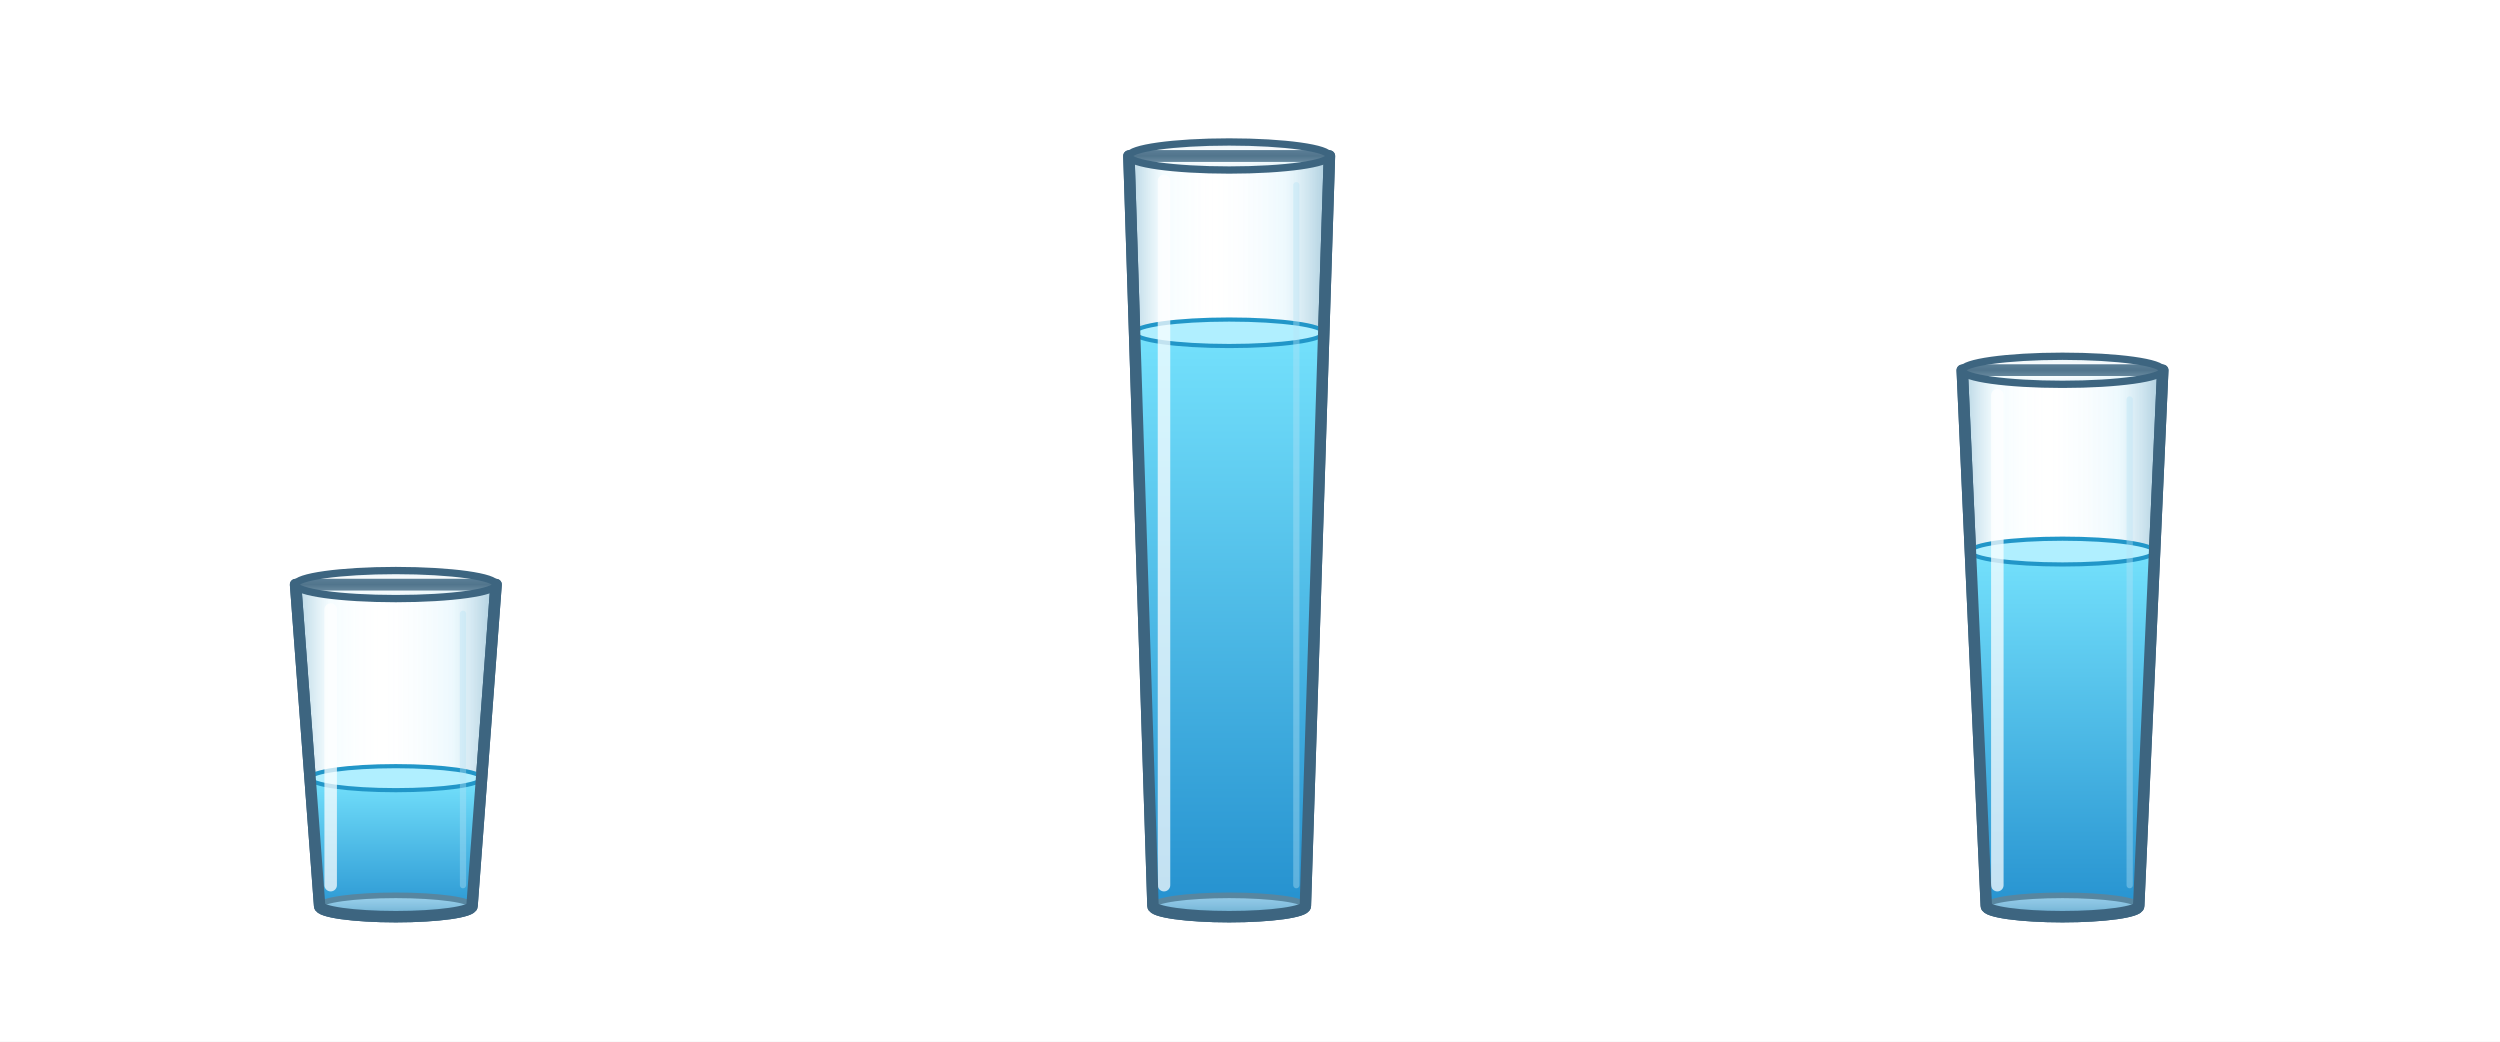
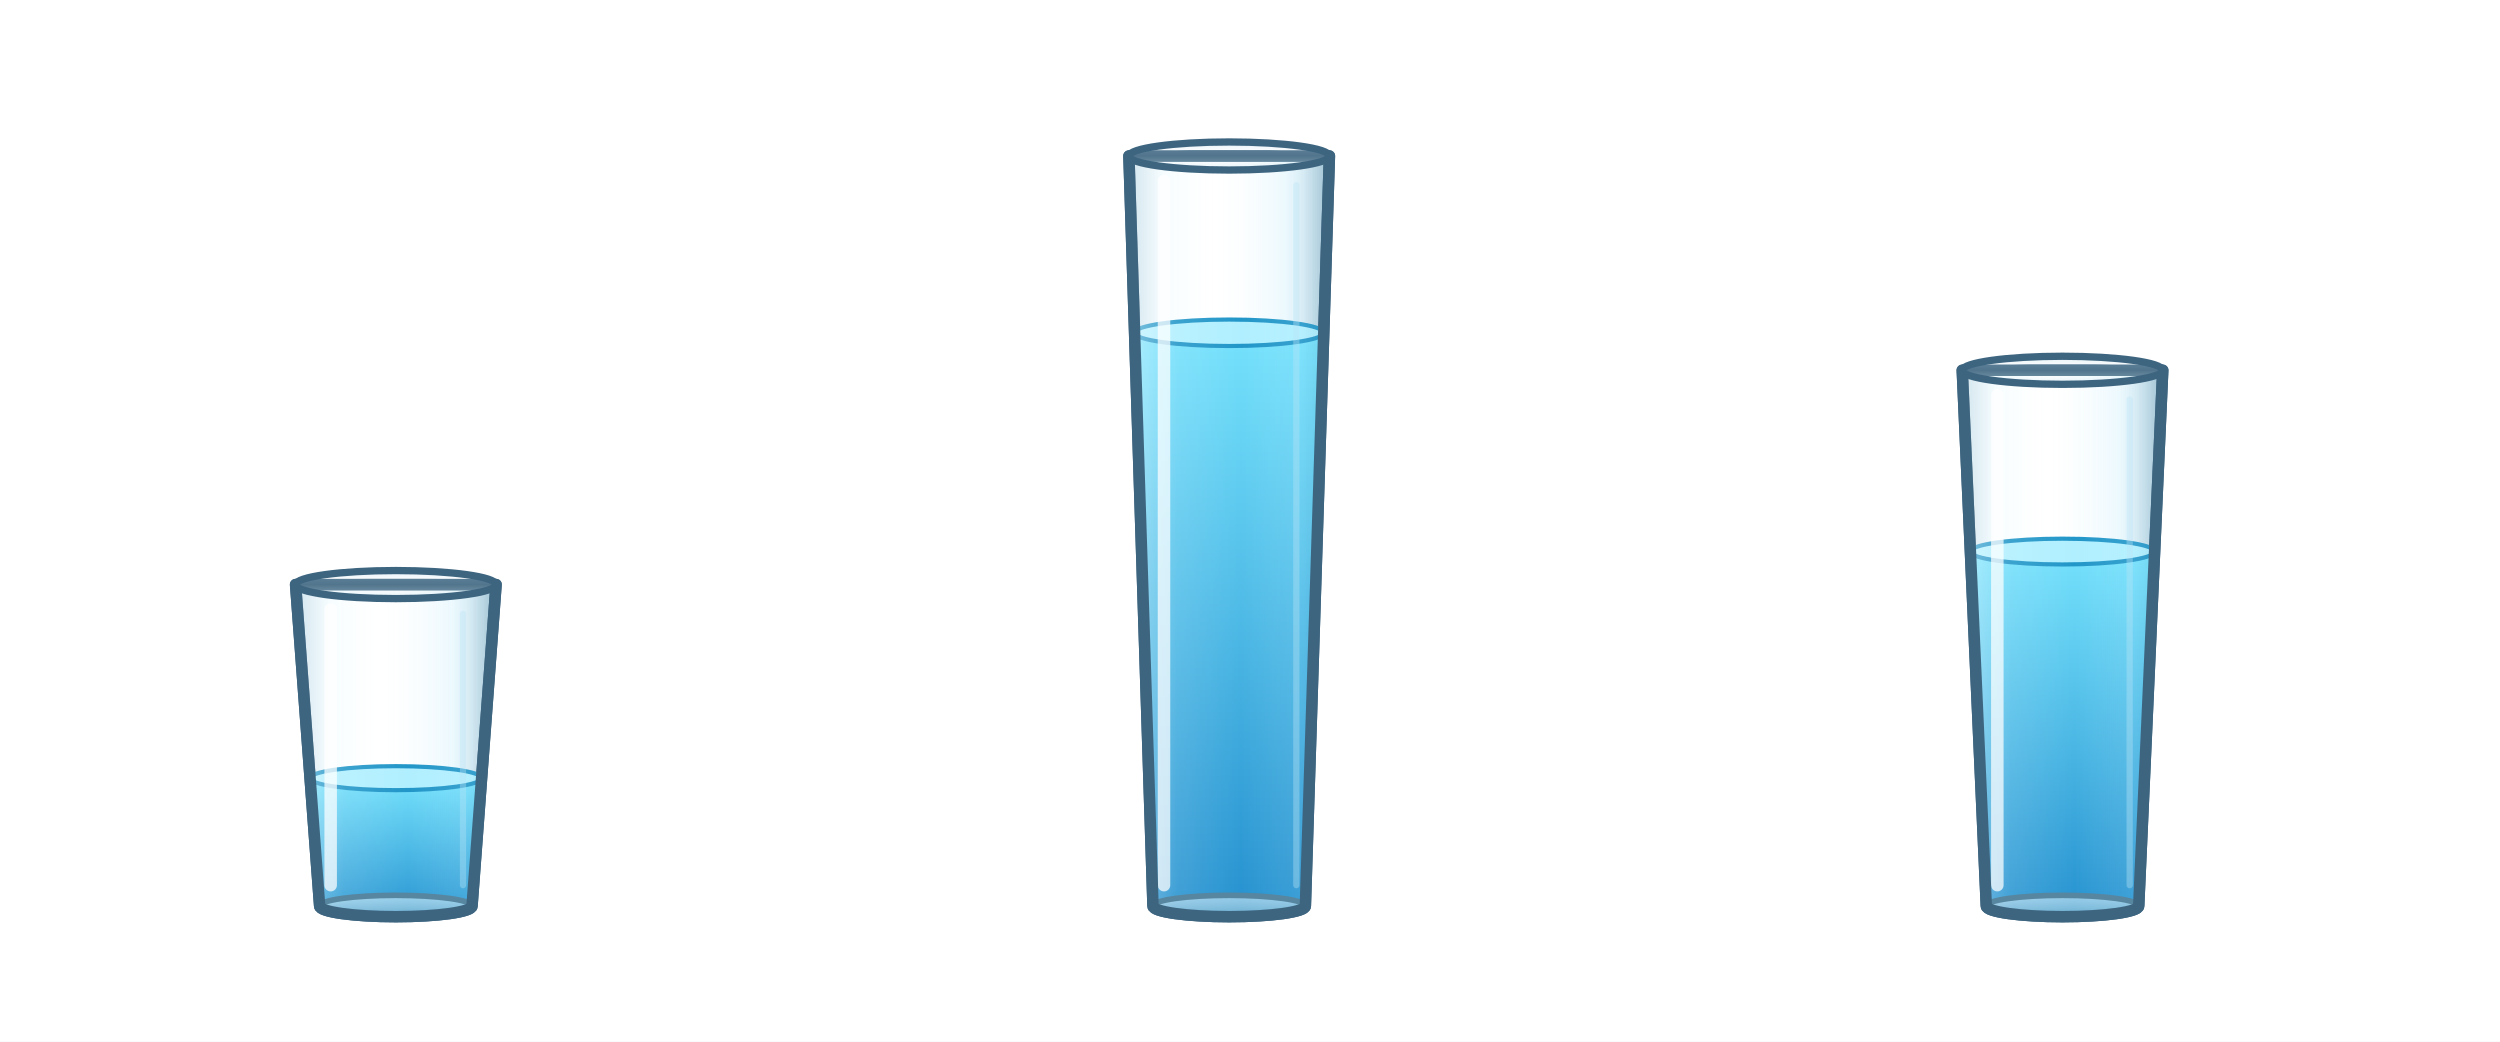
<svg xmlns="http://www.w3.org/2000/svg" width="1200" height="500" viewBox="0 0 1200 500">
  <defs>
    <linearGradient id="glass">
      <stop stop-color="#91bfd5" stop-opacity=".7" />
      <stop offset=".17" stop-color="#eafaff" stop-opacity=".5" />
      <stop offset=".43" stop-color="white" stop-opacity=".12" />
      <stop offset=".78" stop-color="#d8f2fc" stop-opacity=".45" />
      <stop offset="1" stop-color="#8bb9d0" stop-opacity=".75" />
    </linearGradient>
    <linearGradient id="water" x2="0" y2="1">
      <stop stop-color="#74e1fc" />
      <stop offset="1" stop-color="#238fce" />
    </linearGradient>
    <linearGradient id="baseGlass" x2="0" y2="1">
      <stop stop-color="#f1fcff" stop-opacity=".55" />
      <stop offset="1" stop-color="#86b8d0" stop-opacity=".7" />
    </linearGradient>
    <linearGradient id="rim" x2="0" y2="1">
      <stop stop-color="#9cc9dc" stop-opacity=".3" />
      <stop offset=".5" stop-color="white" stop-opacity=".1" />
      <stop offset="1" stop-color="#bce0ed" stop-opacity=".45" />
    </linearGradient>
+     <linearGradient id="brillo">
+       <stop stop-color="white" stop-opacity=".42" />
+       <stop offset=".24" stop-color="white" stop-opacity=".12" />
+       <stop offset=".56" stop-color="white" stop-opacity="0" />
+       <stop offset=".86" stop-color="#d6f5ff" stop-opacity=".12" />
+       <stop offset="1" stop-color="#456f89" stop-opacity=".14" />
+     </linearGradient>
  </defs>
  <rect width="1200" height="500" fill="white" />
  <defs>
    <clipPath id="body0">
      <path d="M153.427,434.88 L153.306,433.273 L153.186,431.665 L153.066,430.058 L152.945,428.451 L152.825,426.844 L152.705,425.237 L152.584,423.63 L152.464,422.023 L152.344,420.415 L152.224,418.808 L152.103,417.201 L151.983,415.594 L151.863,413.987 L151.742,412.38 L151.622,410.773 L151.502,409.165 L151.381,407.558 L151.261,405.951 L151.141,404.344 L151.02,402.737 L150.9,401.13 L150.78,399.523 L150.66,397.915 L150.539,396.308 L150.419,394.701 L150.299,393.094 L150.178,391.487 L150.058,389.88 L149.938,388.273 L149.817,386.665 L149.697,385.058 L149.577,383.451 L149.457,381.844 L149.336,380.237 L149.216,378.63 L149.096,377.023 L148.975,375.415 L148.855,373.808 L148.735,372.201 L148.614,370.594 L148.494,368.987 L148.374,367.38 L148.253,365.773 L148.133,364.165 L148.013,362.558 L147.893,360.951 L147.772,359.344 L147.652,357.737 L147.532,356.13 L147.411,354.523 L147.291,352.915 L147.171,351.308 L147.05,349.701 L146.93,348.094 L146.81,346.487 L146.689,344.88 L146.569,343.273 L146.449,341.665 L146.328,340.058 L146.208,338.451 L146.088,336.844 L145.968,335.237 L145.847,333.63 L145.727,332.023 L145.607,330.415 L145.486,328.808 L145.366,327.201 L145.246,325.594 L145.125,323.987 L145.005,322.38 L144.885,320.773 L144.764,319.165 L144.644,317.558 L144.524,315.951 L144.404,314.344 L144.283,312.737 L144.163,311.13 L144.043,309.523 L143.922,307.915 L143.802,306.308 L143.682,304.701 L143.561,303.094 L143.441,301.487 L143.321,299.88 L143.201,298.273 L143.08,296.665 L142.96,295.058 L142.84,293.451 L142.719,291.844 L142.599,290.237 L142.479,288.63 L142.358,287.023 L142.238,285.415 L142.118,283.808 L141.998,282.201 L141.877,280.594 L238.123,280.594 L238.002,282.201 L237.882,283.808 L237.762,285.415 L237.642,287.023 L237.521,288.63 L237.401,290.237 L237.281,291.844 L237.16,293.451 L237.04,295.058 L236.92,296.665 L236.799,298.273 L236.679,299.88 L236.559,301.487 L236.439,303.094 L236.318,304.701 L236.198,306.308 L236.078,307.915 L235.957,309.523 L235.837,311.13 L235.717,312.737 L235.596,314.344 L235.476,315.951 L235.356,317.558 L235.236,319.165 L235.115,320.773 L234.995,322.38 L234.875,323.987 L234.754,325.594 L234.634,327.201 L234.514,328.808 L234.393,330.415 L234.273,332.023 L234.153,333.63 L234.032,335.237 L233.912,336.844 L233.792,338.451 L233.672,340.058 L233.551,341.665 L233.431,343.273 L233.311,344.88 L233.19,346.487 L233.07,348.094 L232.95,349.701 L232.829,351.308 L232.709,352.915 L232.589,354.523 L232.468,356.13 L232.348,357.737 L232.228,359.344 L232.107,360.951 L231.987,362.558 L231.867,364.165 L231.747,365.773 L231.626,367.38 L231.506,368.987 L231.386,370.594 L231.265,372.201 L231.145,373.808 L231.025,375.415 L230.904,377.023 L230.784,378.63 L230.664,380.237 L230.543,381.844 L230.423,383.451 L230.303,385.058 L230.183,386.665 L230.062,388.273 L229.942,389.88 L229.822,391.487 L229.701,393.094 L229.581,394.701 L229.461,396.308 L229.34,397.915 L229.22,399.523 L229.1,401.13 L228.98,402.737 L228.859,404.344 L228.739,405.951 L228.619,407.558 L228.498,409.165 L228.378,410.773 L228.258,412.38 L228.137,413.987 L228.017,415.594 L227.897,417.201 L227.776,418.808 L227.656,420.415 L227.536,422.023 L227.416,423.63 L227.295,425.237 L227.175,426.844 L227.055,428.451 L226.934,430.058 L226.814,431.665 L226.694,433.273 L226.573,434.88 A36.573,5.12 0 0 1 153.427,434.88 Z" />
    </clipPath>
  </defs>
  <path d="M153.427,434.88 L153.306,433.273 L153.186,431.665 L153.066,430.058 L152.945,428.451 L152.825,426.844 L152.705,425.237 L152.584,423.63 L152.464,422.023 L152.344,420.415 L152.224,418.808 L152.103,417.201 L151.983,415.594 L151.863,413.987 L151.742,412.38 L151.622,410.773 L151.502,409.165 L151.381,407.558 L151.261,405.951 L151.141,404.344 L151.02,402.737 L150.9,401.13 L150.78,399.523 L150.66,397.915 L150.539,396.308 L150.419,394.701 L150.299,393.094 L150.178,391.487 L150.058,389.88 L149.938,388.273 L149.817,386.665 L149.697,385.058 L149.577,383.451 L149.457,381.844 L149.336,380.237 L149.216,378.63 L149.096,377.023 L148.975,375.415 L148.855,373.808 L148.735,372.201 L148.614,370.594 L148.494,368.987 L148.374,367.38 L148.253,365.773 L148.133,364.165 L148.013,362.558 L147.893,360.951 L147.772,359.344 L147.652,357.737 L147.532,356.13 L147.411,354.523 L147.291,352.915 L147.171,351.308 L147.05,349.701 L146.93,348.094 L146.81,346.487 L146.689,344.88 L146.569,343.273 L146.449,341.665 L146.328,340.058 L146.208,338.451 L146.088,336.844 L145.968,335.237 L145.847,333.63 L145.727,332.023 L145.607,330.415 L145.486,328.808 L145.366,327.201 L145.246,325.594 L145.125,323.987 L145.005,322.38 L144.885,320.773 L144.764,319.165 L144.644,317.558 L144.524,315.951 L144.404,314.344 L144.283,312.737 L144.163,311.13 L144.043,309.523 L143.922,307.915 L143.802,306.308 L143.682,304.701 L143.561,303.094 L143.441,301.487 L143.321,299.88 L143.201,298.273 L143.08,296.665 L142.96,295.058 L142.84,293.451 L142.719,291.844 L142.599,290.237 L142.479,288.63 L142.358,287.023 L142.238,285.415 L142.118,283.808 L141.998,282.201 L141.877,280.594 L238.123,280.594 L238.002,282.201 L237.882,283.808 L237.762,285.415 L237.642,287.023 L237.521,288.63 L237.401,290.237 L237.281,291.844 L237.16,293.451 L237.04,295.058 L236.92,296.665 L236.799,298.273 L236.679,299.88 L236.559,301.487 L236.439,303.094 L236.318,304.701 L236.198,306.308 L236.078,307.915 L235.957,309.523 L235.837,311.13 L235.717,312.737 L235.596,314.344 L235.476,315.951 L235.356,317.558 L235.236,319.165 L235.115,320.773 L234.995,322.38 L234.875,323.987 L234.754,325.594 L234.634,327.201 L234.514,328.808 L234.393,330.415 L234.273,332.023 L234.153,333.63 L234.032,335.237 L233.912,336.844 L233.792,338.451 L233.672,340.058 L233.551,341.665 L233.431,343.273 L233.311,344.88 L233.19,346.487 L233.07,348.094 L232.95,349.701 L232.829,351.308 L232.709,352.915 L232.589,354.523 L232.468,356.13 L232.348,357.737 L232.228,359.344 L232.107,360.951 L231.987,362.558 L231.867,364.165 L231.747,365.773 L231.626,367.38 L231.506,368.987 L231.386,370.594 L231.265,372.201 L231.145,373.808 L231.025,375.415 L230.904,377.023 L230.784,378.63 L230.664,380.237 L230.543,381.844 L230.423,383.451 L230.303,385.058 L230.183,386.665 L230.062,388.273 L229.942,389.88 L229.822,391.487 L229.701,393.094 L229.581,394.701 L229.461,396.308 L229.34,397.915 L229.22,399.523 L229.1,401.13 L228.98,402.737 L228.859,404.344 L228.739,405.951 L228.619,407.558 L228.498,409.165 L228.378,410.773 L228.258,412.38 L228.137,413.987 L228.017,415.594 L227.897,417.201 L227.776,418.808 L227.656,420.415 L227.536,422.023 L227.416,423.63 L227.295,425.237 L227.175,426.844 L227.055,428.451 L226.934,430.058 L226.814,431.665 L226.694,433.273 L226.573,434.88 A36.573,5.12 0 0 1 153.427,434.88 Z" fill="url(#glass)" stroke="#3d6580" stroke-width="5.5" stroke-linejoin="round" />
  <g clip-path="url(#body0)">
    <rect x="0" y="373.52" width="400" height="70.48" fill="url(#water)" />
    <ellipse cx="190" cy="373.52" rx="41.167" ry="5.763" fill="#b0efff" stroke="#2196c8" stroke-width="2" />
    <path d="M158.72 292.594 L158.72 424.88" stroke="white" stroke-opacity=".72" stroke-width="6" stroke-linecap="round" />
    <path d="M222.242 294.594 L222.242 424.88" stroke="#b5e3f6" stroke-opacity=".38" stroke-width="3" stroke-linecap="round" />
  </g>
+   <g aria-hidden="true" clip-path="url(#body0)">
+     <rect x="141.877" y="280.594" width="96.246" height="159.406" fill="url(#brillo)" />
+   </g>
+   <path d="M150.539,279.247 A40.423,4.379 0 0 1 229.461,279.247" fill="none" stroke="white" stroke-opacity=".9" stroke-width="2.8" stroke-linecap="round" />
  <ellipse data-base="true" cx="190" cy="434.88" rx="36.573" ry="5.12" fill="url(#baseGlass)" stroke="#5786a0" stroke-width="2.7" />
  <path d="M153.427,434.88 L153.306,433.273 L153.186,431.665 L153.066,430.058 L152.945,428.451 L152.825,426.844 L152.705,425.237 L152.584,423.63 L152.464,422.023 L152.344,420.415 L152.224,418.808 L152.103,417.201 L151.983,415.594 L151.863,413.987 L151.742,412.38 L151.622,410.773 L151.502,409.165 L151.381,407.558 L151.261,405.951 L151.141,404.344 L151.02,402.737 L150.9,401.13 L150.78,399.523 L150.66,397.915 L150.539,396.308 L150.419,394.701 L150.299,393.094 L150.178,391.487 L150.058,389.88 L149.938,388.273 L149.817,386.665 L149.697,385.058 L149.577,383.451 L149.457,381.844 L149.336,380.237 L149.216,378.63 L149.096,377.023 L148.975,375.415 L148.855,373.808 L148.735,372.201 L148.614,370.594 L148.494,368.987 L148.374,367.38 L148.253,365.773 L148.133,364.165 L148.013,362.558 L147.893,360.951 L147.772,359.344 L147.652,357.737 L147.532,356.13 L147.411,354.523 L147.291,352.915 L147.171,351.308 L147.05,349.701 L146.93,348.094 L146.81,346.487 L146.689,344.88 L146.569,343.273 L146.449,341.665 L146.328,340.058 L146.208,338.451 L146.088,336.844 L145.968,335.237 L145.847,333.63 L145.727,332.023 L145.607,330.415 L145.486,328.808 L145.366,327.201 L145.246,325.594 L145.125,323.987 L145.005,322.38 L144.885,320.773 L144.764,319.165 L144.644,317.558 L144.524,315.951 L144.404,314.344 L144.283,312.737 L144.163,311.13 L144.043,309.523 L143.922,307.915 L143.802,306.308 L143.682,304.701 L143.561,303.094 L143.441,301.487 L143.321,299.88 L143.201,298.273 L143.08,296.665 L142.96,295.058 L142.84,293.451 L142.719,291.844 L142.599,290.237 L142.479,288.63 L142.358,287.023 L142.238,285.415 L142.118,283.808 L141.998,282.201 L141.877,280.594 L238.123,280.594 L238.002,282.201 L237.882,283.808 L237.762,285.415 L237.642,287.023 L237.521,288.63 L237.401,290.237 L237.281,291.844 L237.16,293.451 L237.04,295.058 L236.92,296.665 L236.799,298.273 L236.679,299.88 L236.559,301.487 L236.439,303.094 L236.318,304.701 L236.198,306.308 L236.078,307.915 L235.957,309.523 L235.837,311.13 L235.717,312.737 L235.596,314.344 L235.476,315.951 L235.356,317.558 L235.236,319.165 L235.115,320.773 L234.995,322.38 L234.875,323.987 L234.754,325.594 L234.634,327.201 L234.514,328.808 L234.393,330.415 L234.273,332.023 L234.153,333.63 L234.032,335.237 L233.912,336.844 L233.792,338.451 L233.672,340.058 L233.551,341.665 L233.431,343.273 L233.311,344.88 L233.19,346.487 L233.07,348.094 L232.95,349.701 L232.829,351.308 L232.709,352.915 L232.589,354.523 L232.468,356.13 L232.348,357.737 L232.228,359.344 L232.107,360.951 L231.987,362.558 L231.867,364.165 L231.747,365.773 L231.626,367.38 L231.506,368.987 L231.386,370.594 L231.265,372.201 L231.145,373.808 L231.025,375.415 L230.904,377.023 L230.784,378.63 L230.664,380.237 L230.543,381.844 L230.423,383.451 L230.303,385.058 L230.183,386.665 L230.062,388.273 L229.942,389.88 L229.822,391.487 L229.701,393.094 L229.581,394.701 L229.461,396.308 L229.34,397.915 L229.22,399.523 L229.1,401.13 L228.98,402.737 L228.859,404.344 L228.739,405.951 L228.619,407.558 L228.498,409.165 L228.378,410.773 L228.258,412.38 L228.137,413.987 L228.017,415.594 L227.897,417.201 L227.776,418.808 L227.656,420.415 L227.536,422.023 L227.416,423.63 L227.295,425.237 L227.175,426.844 L227.055,428.451 L226.934,430.058 L226.814,431.665 L226.694,433.273 L226.573,434.88 A36.573,5.12 0 0 1 153.427,434.88 Z" fill="none" stroke="#3d6580" stroke-width="5.5" stroke-linejoin="round" />
  <ellipse cx="190" cy="280.594" rx="48.123" ry="6.737" fill="url(#rim)" stroke="#3d6580" stroke-width="3.5" />
  <defs>
    <clipPath id="body1">
      <path d="M553.427,434.88 L553.306,431.13 L553.186,427.38 L553.066,423.63 L552.945,419.88 L552.825,416.13 L552.705,412.38 L552.585,408.63 L552.464,404.88 L552.344,401.13 L552.224,397.38 L552.103,393.63 L551.983,389.88 L551.863,386.13 L551.742,382.38 L551.622,378.63 L551.502,374.88 L551.381,371.13 L551.261,367.38 L551.141,363.63 L551.02,359.88 L550.9,356.13 L550.78,352.38 L550.66,348.63 L550.539,344.88 L550.419,341.13 L550.299,337.38 L550.178,333.63 L550.058,329.88 L549.938,326.13 L549.817,322.38 L549.697,318.63 L549.577,314.88 L549.457,311.13 L549.336,307.38 L549.216,303.63 L549.096,299.88 L548.975,296.13 L548.855,292.38 L548.735,288.63 L548.614,284.88 L548.494,281.13 L548.374,277.38 L548.253,273.63 L548.133,269.88 L548.013,266.13 L547.893,262.38 L547.772,258.63 L547.652,254.88 L547.532,251.13 L547.411,247.38 L547.291,243.63 L547.171,239.88 L547.05,236.13 L546.93,232.38 L546.81,228.63 L546.689,224.88 L546.569,221.13 L546.449,217.38 L546.328,213.63 L546.208,209.88 L546.088,206.13 L545.968,202.38 L545.847,198.63 L545.727,194.88 L545.607,191.13 L545.486,187.38 L545.366,183.63 L545.246,179.88 L545.125,176.13 L545.005,172.38 L544.885,168.63 L544.764,164.88 L544.644,161.13 L544.524,157.38 L544.404,153.63 L544.283,149.88 L544.163,146.13 L544.043,142.38 L543.922,138.63 L543.802,134.88 L543.682,131.13 L543.561,127.38 L543.441,123.63 L543.321,119.88 L543.201,116.13 L543.08,112.38 L542.96,108.63 L542.84,104.88 L542.719,101.13 L542.599,97.38 L542.479,93.63 L542.358,89.88 L542.238,86.13 L542.118,82.38 L541.997,78.63 L541.877,74.88 L638.123,74.88 L638.003,78.63 L637.882,82.38 L637.762,86.13 L637.642,89.88 L637.521,93.63 L637.401,97.38 L637.281,101.13 L637.16,104.88 L637.04,108.63 L636.92,112.38 L636.799,116.13 L636.679,119.88 L636.559,123.63 L636.439,127.38 L636.318,131.13 L636.198,134.88 L636.078,138.63 L635.957,142.38 L635.837,146.13 L635.717,149.88 L635.596,153.63 L635.476,157.38 L635.356,161.13 L635.236,164.88 L635.115,168.63 L634.995,172.38 L634.875,176.13 L634.754,179.88 L634.634,183.63 L634.514,187.38 L634.393,191.13 L634.273,194.88 L634.153,198.63 L634.032,202.38 L633.912,206.13 L633.792,209.88 L633.672,213.63 L633.551,217.38 L633.431,221.13 L633.311,224.88 L633.19,228.63 L633.07,232.38 L632.95,236.13 L632.829,239.88 L632.709,243.63 L632.589,247.38 L632.468,251.13 L632.348,254.88 L632.228,258.63 L632.107,262.38 L631.987,266.13 L631.867,269.88 L631.747,273.63 L631.626,277.38 L631.506,281.13 L631.386,284.88 L631.265,288.63 L631.145,292.38 L631.025,296.13 L630.904,299.88 L630.784,303.63 L630.664,307.38 L630.543,311.13 L630.423,314.88 L630.303,318.63 L630.183,322.38 L630.062,326.13 L629.942,329.88 L629.822,333.63 L629.701,337.38 L629.581,341.13 L629.461,344.88 L629.34,348.63 L629.22,352.38 L629.1,356.13 L628.98,359.88 L628.859,363.63 L628.739,367.38 L628.619,371.13 L628.498,374.88 L628.378,378.63 L628.258,382.38 L628.137,386.13 L628.017,389.88 L627.897,393.63 L627.776,397.38 L627.656,401.13 L627.536,404.88 L627.415,408.63 L627.295,412.38 L627.175,416.13 L627.055,419.88 L626.934,423.63 L626.814,427.38 L626.694,431.13 L626.573,434.88 A36.573,5.12 0 0 1 553.427,434.88 Z" />
    </clipPath>
  </defs>
  <path d="M553.427,434.88 L553.306,431.13 L553.186,427.38 L553.066,423.63 L552.945,419.88 L552.825,416.13 L552.705,412.38 L552.585,408.63 L552.464,404.88 L552.344,401.13 L552.224,397.38 L552.103,393.63 L551.983,389.88 L551.863,386.13 L551.742,382.38 L551.622,378.63 L551.502,374.88 L551.381,371.13 L551.261,367.38 L551.141,363.63 L551.02,359.88 L550.9,356.13 L550.78,352.38 L550.66,348.63 L550.539,344.88 L550.419,341.13 L550.299,337.38 L550.178,333.63 L550.058,329.88 L549.938,326.13 L549.817,322.38 L549.697,318.63 L549.577,314.88 L549.457,311.13 L549.336,307.38 L549.216,303.63 L549.096,299.88 L548.975,296.13 L548.855,292.38 L548.735,288.63 L548.614,284.88 L548.494,281.13 L548.374,277.38 L548.253,273.63 L548.133,269.88 L548.013,266.13 L547.893,262.38 L547.772,258.63 L547.652,254.88 L547.532,251.13 L547.411,247.38 L547.291,243.63 L547.171,239.88 L547.05,236.13 L546.93,232.38 L546.81,228.63 L546.689,224.88 L546.569,221.13 L546.449,217.38 L546.328,213.63 L546.208,209.88 L546.088,206.13 L545.968,202.38 L545.847,198.63 L545.727,194.88 L545.607,191.13 L545.486,187.38 L545.366,183.63 L545.246,179.88 L545.125,176.13 L545.005,172.38 L544.885,168.63 L544.764,164.88 L544.644,161.13 L544.524,157.38 L544.404,153.63 L544.283,149.88 L544.163,146.13 L544.043,142.38 L543.922,138.63 L543.802,134.88 L543.682,131.13 L543.561,127.38 L543.441,123.63 L543.321,119.88 L543.201,116.13 L543.08,112.38 L542.96,108.63 L542.84,104.88 L542.719,101.13 L542.599,97.38 L542.479,93.63 L542.358,89.88 L542.238,86.13 L542.118,82.38 L541.997,78.63 L541.877,74.88 L638.123,74.88 L638.003,78.63 L637.882,82.38 L637.762,86.13 L637.642,89.88 L637.521,93.63 L637.401,97.38 L637.281,101.13 L637.16,104.88 L637.04,108.63 L636.92,112.38 L636.799,116.13 L636.679,119.88 L636.559,123.63 L636.439,127.38 L636.318,131.13 L636.198,134.88 L636.078,138.63 L635.957,142.38 L635.837,146.13 L635.717,149.88 L635.596,153.63 L635.476,157.38 L635.356,161.13 L635.236,164.88 L635.115,168.63 L634.995,172.38 L634.875,176.13 L634.754,179.88 L634.634,183.63 L634.514,187.38 L634.393,191.13 L634.273,194.88 L634.153,198.63 L634.032,202.38 L633.912,206.13 L633.792,209.88 L633.672,213.63 L633.551,217.38 L633.431,221.13 L633.311,224.88 L633.19,228.63 L633.07,232.38 L632.95,236.13 L632.829,239.88 L632.709,243.63 L632.589,247.38 L632.468,251.13 L632.348,254.88 L632.228,258.63 L632.107,262.38 L631.987,266.13 L631.867,269.88 L631.747,273.63 L631.626,277.38 L631.506,281.13 L631.386,284.88 L631.265,288.63 L631.145,292.38 L631.025,296.13 L630.904,299.88 L630.784,303.63 L630.664,307.38 L630.543,311.13 L630.423,314.88 L630.303,318.63 L630.183,322.38 L630.062,326.13 L629.942,329.88 L629.822,333.63 L629.701,337.38 L629.581,341.13 L629.461,344.88 L629.34,348.63 L629.22,352.38 L629.1,356.13 L628.98,359.88 L628.859,363.63 L628.739,367.38 L628.619,371.13 L628.498,374.88 L628.378,378.63 L628.258,382.38 L628.137,386.13 L628.017,389.88 L627.897,393.63 L627.776,397.38 L627.656,401.13 L627.536,404.88 L627.415,408.63 L627.295,412.38 L627.175,416.13 L627.055,419.88 L626.934,423.63 L626.814,427.38 L626.694,431.13 L626.573,434.88 A36.573,5.12 0 0 1 553.427,434.88 Z" fill="url(#glass)" stroke="#3d6580" stroke-width="5.5" stroke-linejoin="round" />
  <g clip-path="url(#body1)">
    <rect x="400" y="159.732" width="400" height="284.268" fill="url(#water)" />
    <ellipse cx="590" cy="159.732" rx="45.401" ry="6.356" fill="#b0efff" stroke="#2196c8" stroke-width="2" />
    <path d="M558.72 86.88 L558.72 424.88" stroke="white" stroke-opacity=".72" stroke-width="6" stroke-linecap="round" />
    <path d="M622.242 88.88 L622.242 424.88" stroke="#b5e3f6" stroke-opacity=".38" stroke-width="3" stroke-linecap="round" />
  </g>
+   <g aria-hidden="true" clip-path="url(#body1)">
+     <rect x="541.877" y="74.88" width="96.246" height="365.12" fill="url(#brillo)" />
+   </g>
+   <path d="M550.539,73.532 A40.423,4.379 0 0 1 629.461,73.532" fill="none" stroke="white" stroke-opacity=".9" stroke-width="2.8" stroke-linecap="round" />
  <ellipse data-base="true" cx="590" cy="434.88" rx="36.573" ry="5.12" fill="url(#baseGlass)" stroke="#5786a0" stroke-width="2.7" />
  <path d="M553.427,434.88 L553.306,431.13 L553.186,427.38 L553.066,423.63 L552.945,419.88 L552.825,416.13 L552.705,412.38 L552.585,408.63 L552.464,404.88 L552.344,401.13 L552.224,397.38 L552.103,393.63 L551.983,389.88 L551.863,386.13 L551.742,382.38 L551.622,378.63 L551.502,374.88 L551.381,371.13 L551.261,367.38 L551.141,363.63 L551.02,359.88 L550.9,356.13 L550.78,352.38 L550.66,348.63 L550.539,344.88 L550.419,341.13 L550.299,337.38 L550.178,333.63 L550.058,329.88 L549.938,326.13 L549.817,322.38 L549.697,318.63 L549.577,314.88 L549.457,311.13 L549.336,307.38 L549.216,303.63 L549.096,299.88 L548.975,296.13 L548.855,292.38 L548.735,288.63 L548.614,284.88 L548.494,281.13 L548.374,277.38 L548.253,273.63 L548.133,269.88 L548.013,266.13 L547.893,262.38 L547.772,258.63 L547.652,254.88 L547.532,251.13 L547.411,247.38 L547.291,243.63 L547.171,239.88 L547.05,236.13 L546.93,232.38 L546.81,228.63 L546.689,224.88 L546.569,221.13 L546.449,217.38 L546.328,213.63 L546.208,209.88 L546.088,206.13 L545.968,202.38 L545.847,198.63 L545.727,194.88 L545.607,191.13 L545.486,187.38 L545.366,183.63 L545.246,179.88 L545.125,176.13 L545.005,172.38 L544.885,168.63 L544.764,164.88 L544.644,161.13 L544.524,157.38 L544.404,153.63 L544.283,149.88 L544.163,146.13 L544.043,142.38 L543.922,138.63 L543.802,134.88 L543.682,131.13 L543.561,127.38 L543.441,123.63 L543.321,119.88 L543.201,116.13 L543.08,112.38 L542.96,108.63 L542.84,104.88 L542.719,101.13 L542.599,97.38 L542.479,93.63 L542.358,89.88 L542.238,86.13 L542.118,82.38 L541.997,78.63 L541.877,74.88 L638.123,74.88 L638.003,78.63 L637.882,82.38 L637.762,86.13 L637.642,89.88 L637.521,93.63 L637.401,97.38 L637.281,101.13 L637.16,104.88 L637.04,108.63 L636.92,112.38 L636.799,116.13 L636.679,119.88 L636.559,123.63 L636.439,127.38 L636.318,131.13 L636.198,134.88 L636.078,138.63 L635.957,142.38 L635.837,146.13 L635.717,149.88 L635.596,153.63 L635.476,157.38 L635.356,161.13 L635.236,164.88 L635.115,168.63 L634.995,172.38 L634.875,176.13 L634.754,179.88 L634.634,183.63 L634.514,187.38 L634.393,191.13 L634.273,194.88 L634.153,198.63 L634.032,202.38 L633.912,206.13 L633.792,209.88 L633.672,213.63 L633.551,217.38 L633.431,221.13 L633.311,224.88 L633.19,228.63 L633.07,232.38 L632.95,236.13 L632.829,239.88 L632.709,243.63 L632.589,247.38 L632.468,251.13 L632.348,254.88 L632.228,258.63 L632.107,262.38 L631.987,266.13 L631.867,269.88 L631.747,273.63 L631.626,277.38 L631.506,281.13 L631.386,284.88 L631.265,288.63 L631.145,292.38 L631.025,296.13 L630.904,299.88 L630.784,303.63 L630.664,307.38 L630.543,311.13 L630.423,314.88 L630.303,318.63 L630.183,322.38 L630.062,326.13 L629.942,329.88 L629.822,333.63 L629.701,337.38 L629.581,341.13 L629.461,344.88 L629.34,348.63 L629.22,352.38 L629.1,356.13 L628.98,359.88 L628.859,363.63 L628.739,367.38 L628.619,371.13 L628.498,374.88 L628.378,378.63 L628.258,382.38 L628.137,386.13 L628.017,389.88 L627.897,393.63 L627.776,397.38 L627.656,401.13 L627.536,404.88 L627.415,408.63 L627.295,412.38 L627.175,416.13 L627.055,419.88 L626.934,423.63 L626.814,427.38 L626.694,431.13 L626.573,434.88 A36.573,5.12 0 0 1 553.427,434.88 Z" fill="none" stroke="#3d6580" stroke-width="5.5" stroke-linejoin="round" />
  <ellipse cx="590" cy="74.88" rx="48.123" ry="6.737" fill="url(#rim)" stroke="#3d6580" stroke-width="3.5" />
  <defs>
    <clipPath id="body2">
      <path d="M953.427,434.88 L953.306,432.201 L953.186,429.523 L953.066,426.844 L952.945,424.165 L952.825,421.487 L952.705,418.808 L952.585,416.13 L952.464,413.451 L952.344,410.773 L952.224,408.094 L952.103,405.415 L951.983,402.737 L951.863,400.058 L951.742,397.38 L951.622,394.701 L951.502,392.023 L951.381,389.344 L951.261,386.665 L951.141,383.987 L951.02,381.308 L950.9,378.63 L950.78,375.951 L950.66,373.273 L950.539,370.594 L950.419,367.915 L950.299,365.237 L950.178,362.558 L950.058,359.88 L949.938,357.201 L949.817,354.523 L949.697,351.844 L949.577,349.165 L949.457,346.487 L949.336,343.808 L949.216,341.13 L949.096,338.451 L948.975,335.773 L948.855,333.094 L948.735,330.415 L948.614,327.737 L948.494,325.058 L948.374,322.38 L948.253,319.701 L948.133,317.023 L948.013,314.344 L947.893,311.665 L947.772,308.987 L947.652,306.308 L947.532,303.63 L947.411,300.951 L947.291,298.273 L947.171,295.594 L947.05,292.915 L946.93,290.237 L946.81,287.558 L946.689,284.88 L946.569,282.201 L946.449,279.523 L946.328,276.844 L946.208,274.165 L946.088,271.487 L945.968,268.808 L945.847,266.13 L945.727,263.451 L945.607,260.773 L945.486,258.094 L945.366,255.415 L945.246,252.737 L945.125,250.058 L945.005,247.38 L944.885,244.701 L944.764,242.023 L944.644,239.344 L944.524,236.665 L944.404,233.987 L944.283,231.308 L944.163,228.63 L944.043,225.951 L943.922,223.273 L943.802,220.594 L943.682,217.915 L943.561,215.237 L943.441,212.558 L943.321,209.88 L943.201,207.201 L943.08,204.523 L942.96,201.844 L942.84,199.165 L942.719,196.487 L942.599,193.808 L942.479,191.13 L942.358,188.451 L942.238,185.773 L942.118,183.094 L941.997,180.415 L941.877,177.737 L1038.123,177.737 L1038.003,180.415 L1037.882,183.094 L1037.762,185.773 L1037.642,188.451 L1037.521,191.13 L1037.401,193.808 L1037.281,196.487 L1037.16,199.165 L1037.04,201.844 L1036.92,204.523 L1036.8,207.201 L1036.679,209.88 L1036.559,212.558 L1036.439,215.237 L1036.318,217.915 L1036.198,220.594 L1036.078,223.273 L1035.957,225.951 L1035.837,228.63 L1035.717,231.308 L1035.596,233.987 L1035.476,236.665 L1035.356,239.344 L1035.236,242.023 L1035.115,244.701 L1034.995,247.38 L1034.875,250.058 L1034.754,252.737 L1034.634,255.415 L1034.514,258.094 L1034.393,260.773 L1034.273,263.451 L1034.153,266.13 L1034.032,268.808 L1033.912,271.487 L1033.792,274.165 L1033.671,276.844 L1033.551,279.523 L1033.431,282.201 L1033.311,284.88 L1033.19,287.558 L1033.07,290.237 L1032.95,292.915 L1032.829,295.594 L1032.709,298.273 L1032.589,300.951 L1032.468,303.63 L1032.348,306.308 L1032.228,308.987 L1032.108,311.665 L1031.987,314.344 L1031.867,317.023 L1031.747,319.701 L1031.626,322.38 L1031.506,325.058 L1031.386,327.737 L1031.265,330.415 L1031.145,333.094 L1031.025,335.773 L1030.904,338.451 L1030.784,341.13 L1030.664,343.808 L1030.543,346.487 L1030.423,349.165 L1030.303,351.844 L1030.183,354.523 L1030.062,357.201 L1029.942,359.88 L1029.822,362.558 L1029.701,365.237 L1029.581,367.915 L1029.461,370.594 L1029.34,373.273 L1029.22,375.951 L1029.1,378.63 L1028.979,381.308 L1028.859,383.987 L1028.739,386.665 L1028.619,389.344 L1028.498,392.023 L1028.378,394.701 L1028.258,397.38 L1028.137,400.058 L1028.017,402.737 L1027.897,405.415 L1027.776,408.094 L1027.656,410.773 L1027.536,413.451 L1027.416,416.13 L1027.295,418.808 L1027.175,421.487 L1027.055,424.165 L1026.934,426.844 L1026.814,429.523 L1026.694,432.201 L1026.573,434.88 A36.573,5.12 0 0 1 953.427,434.88 Z" />
    </clipPath>
  </defs>
  <path d="M953.427,434.88 L953.306,432.201 L953.186,429.523 L953.066,426.844 L952.945,424.165 L952.825,421.487 L952.705,418.808 L952.585,416.13 L952.464,413.451 L952.344,410.773 L952.224,408.094 L952.103,405.415 L951.983,402.737 L951.863,400.058 L951.742,397.38 L951.622,394.701 L951.502,392.023 L951.381,389.344 L951.261,386.665 L951.141,383.987 L951.02,381.308 L950.9,378.63 L950.78,375.951 L950.66,373.273 L950.539,370.594 L950.419,367.915 L950.299,365.237 L950.178,362.558 L950.058,359.88 L949.938,357.201 L949.817,354.523 L949.697,351.844 L949.577,349.165 L949.457,346.487 L949.336,343.808 L949.216,341.13 L949.096,338.451 L948.975,335.773 L948.855,333.094 L948.735,330.415 L948.614,327.737 L948.494,325.058 L948.374,322.38 L948.253,319.701 L948.133,317.023 L948.013,314.344 L947.893,311.665 L947.772,308.987 L947.652,306.308 L947.532,303.63 L947.411,300.951 L947.291,298.273 L947.171,295.594 L947.05,292.915 L946.93,290.237 L946.81,287.558 L946.689,284.88 L946.569,282.201 L946.449,279.523 L946.328,276.844 L946.208,274.165 L946.088,271.487 L945.968,268.808 L945.847,266.13 L945.727,263.451 L945.607,260.773 L945.486,258.094 L945.366,255.415 L945.246,252.737 L945.125,250.058 L945.005,247.38 L944.885,244.701 L944.764,242.023 L944.644,239.344 L944.524,236.665 L944.404,233.987 L944.283,231.308 L944.163,228.63 L944.043,225.951 L943.922,223.273 L943.802,220.594 L943.682,217.915 L943.561,215.237 L943.441,212.558 L943.321,209.88 L943.201,207.201 L943.08,204.523 L942.96,201.844 L942.84,199.165 L942.719,196.487 L942.599,193.808 L942.479,191.13 L942.358,188.451 L942.238,185.773 L942.118,183.094 L941.997,180.415 L941.877,177.737 L1038.123,177.737 L1038.003,180.415 L1037.882,183.094 L1037.762,185.773 L1037.642,188.451 L1037.521,191.13 L1037.401,193.808 L1037.281,196.487 L1037.16,199.165 L1037.04,201.844 L1036.92,204.523 L1036.8,207.201 L1036.679,209.88 L1036.559,212.558 L1036.439,215.237 L1036.318,217.915 L1036.198,220.594 L1036.078,223.273 L1035.957,225.951 L1035.837,228.63 L1035.717,231.308 L1035.596,233.987 L1035.476,236.665 L1035.356,239.344 L1035.236,242.023 L1035.115,244.701 L1034.995,247.38 L1034.875,250.058 L1034.754,252.737 L1034.634,255.415 L1034.514,258.094 L1034.393,260.773 L1034.273,263.451 L1034.153,266.13 L1034.032,268.808 L1033.912,271.487 L1033.792,274.165 L1033.671,276.844 L1033.551,279.523 L1033.431,282.201 L1033.311,284.88 L1033.19,287.558 L1033.07,290.237 L1032.95,292.915 L1032.829,295.594 L1032.709,298.273 L1032.589,300.951 L1032.468,303.63 L1032.348,306.308 L1032.228,308.987 L1032.108,311.665 L1031.987,314.344 L1031.867,317.023 L1031.747,319.701 L1031.626,322.38 L1031.506,325.058 L1031.386,327.737 L1031.265,330.415 L1031.145,333.094 L1031.025,335.773 L1030.904,338.451 L1030.784,341.13 L1030.664,343.808 L1030.543,346.487 L1030.423,349.165 L1030.303,351.844 L1030.183,354.523 L1030.062,357.201 L1029.942,359.88 L1029.822,362.558 L1029.701,365.237 L1029.581,367.915 L1029.461,370.594 L1029.34,373.273 L1029.22,375.951 L1029.1,378.63 L1028.979,381.308 L1028.859,383.987 L1028.739,386.665 L1028.619,389.344 L1028.498,392.023 L1028.378,394.701 L1028.258,397.38 L1028.137,400.058 L1028.017,402.737 L1027.897,405.415 L1027.776,408.094 L1027.656,410.773 L1027.536,413.451 L1027.416,416.13 L1027.295,418.808 L1027.175,421.487 L1027.055,424.165 L1026.934,426.844 L1026.814,429.523 L1026.694,432.201 L1026.573,434.88 A36.573,5.12 0 0 1 953.427,434.88 Z" fill="url(#glass)" stroke="#3d6580" stroke-width="5.5" stroke-linejoin="round" />
  <g clip-path="url(#body2)">
    <rect x="800" y="264.754" width="400" height="179.246" fill="url(#water)" />
    <ellipse cx="990" cy="264.754" rx="44.215" ry="6.19" fill="#b0efff" stroke="#2196c8" stroke-width="2" />
    <path d="M958.72 189.737 L958.72 424.88" stroke="white" stroke-opacity=".72" stroke-width="6" stroke-linecap="round" />
    <path d="M1022.242 191.737 L1022.242 424.88" stroke="#b5e3f6" stroke-opacity=".38" stroke-width="3" stroke-linecap="round" />
  </g>
+   <g aria-hidden="true" clip-path="url(#body2)">
+     <rect x="941.877" y="177.737" width="96.246" height="262.263" fill="url(#brillo)" />
+   </g>
+   <path d="M950.539,176.389 A40.423,4.379 0 0 1 1029.461,176.389" fill="none" stroke="white" stroke-opacity=".9" stroke-width="2.8" stroke-linecap="round" />
  <ellipse data-base="true" cx="990" cy="434.88" rx="36.573" ry="5.12" fill="url(#baseGlass)" stroke="#5786a0" stroke-width="2.7" />
  <path d="M953.427,434.88 L953.306,432.201 L953.186,429.523 L953.066,426.844 L952.945,424.165 L952.825,421.487 L952.705,418.808 L952.585,416.13 L952.464,413.451 L952.344,410.773 L952.224,408.094 L952.103,405.415 L951.983,402.737 L951.863,400.058 L951.742,397.38 L951.622,394.701 L951.502,392.023 L951.381,389.344 L951.261,386.665 L951.141,383.987 L951.02,381.308 L950.9,378.63 L950.78,375.951 L950.66,373.273 L950.539,370.594 L950.419,367.915 L950.299,365.237 L950.178,362.558 L950.058,359.88 L949.938,357.201 L949.817,354.523 L949.697,351.844 L949.577,349.165 L949.457,346.487 L949.336,343.808 L949.216,341.13 L949.096,338.451 L948.975,335.773 L948.855,333.094 L948.735,330.415 L948.614,327.737 L948.494,325.058 L948.374,322.38 L948.253,319.701 L948.133,317.023 L948.013,314.344 L947.893,311.665 L947.772,308.987 L947.652,306.308 L947.532,303.63 L947.411,300.951 L947.291,298.273 L947.171,295.594 L947.05,292.915 L946.93,290.237 L946.81,287.558 L946.689,284.88 L946.569,282.201 L946.449,279.523 L946.328,276.844 L946.208,274.165 L946.088,271.487 L945.968,268.808 L945.847,266.13 L945.727,263.451 L945.607,260.773 L945.486,258.094 L945.366,255.415 L945.246,252.737 L945.125,250.058 L945.005,247.38 L944.885,244.701 L944.764,242.023 L944.644,239.344 L944.524,236.665 L944.404,233.987 L944.283,231.308 L944.163,228.63 L944.043,225.951 L943.922,223.273 L943.802,220.594 L943.682,217.915 L943.561,215.237 L943.441,212.558 L943.321,209.88 L943.201,207.201 L943.08,204.523 L942.96,201.844 L942.84,199.165 L942.719,196.487 L942.599,193.808 L942.479,191.13 L942.358,188.451 L942.238,185.773 L942.118,183.094 L941.997,180.415 L941.877,177.737 L1038.123,177.737 L1038.003,180.415 L1037.882,183.094 L1037.762,185.773 L1037.642,188.451 L1037.521,191.13 L1037.401,193.808 L1037.281,196.487 L1037.16,199.165 L1037.04,201.844 L1036.92,204.523 L1036.8,207.201 L1036.679,209.88 L1036.559,212.558 L1036.439,215.237 L1036.318,217.915 L1036.198,220.594 L1036.078,223.273 L1035.957,225.951 L1035.837,228.63 L1035.717,231.308 L1035.596,233.987 L1035.476,236.665 L1035.356,239.344 L1035.236,242.023 L1035.115,244.701 L1034.995,247.38 L1034.875,250.058 L1034.754,252.737 L1034.634,255.415 L1034.514,258.094 L1034.393,260.773 L1034.273,263.451 L1034.153,266.13 L1034.032,268.808 L1033.912,271.487 L1033.792,274.165 L1033.671,276.844 L1033.551,279.523 L1033.431,282.201 L1033.311,284.88 L1033.19,287.558 L1033.07,290.237 L1032.95,292.915 L1032.829,295.594 L1032.709,298.273 L1032.589,300.951 L1032.468,303.63 L1032.348,306.308 L1032.228,308.987 L1032.108,311.665 L1031.987,314.344 L1031.867,317.023 L1031.747,319.701 L1031.626,322.38 L1031.506,325.058 L1031.386,327.737 L1031.265,330.415 L1031.145,333.094 L1031.025,335.773 L1030.904,338.451 L1030.784,341.13 L1030.664,343.808 L1030.543,346.487 L1030.423,349.165 L1030.303,351.844 L1030.183,354.523 L1030.062,357.201 L1029.942,359.88 L1029.822,362.558 L1029.701,365.237 L1029.581,367.915 L1029.461,370.594 L1029.34,373.273 L1029.22,375.951 L1029.1,378.63 L1028.979,381.308 L1028.859,383.987 L1028.739,386.665 L1028.619,389.344 L1028.498,392.023 L1028.378,394.701 L1028.258,397.38 L1028.137,400.058 L1028.017,402.737 L1027.897,405.415 L1027.776,408.094 L1027.656,410.773 L1027.536,413.451 L1027.416,416.13 L1027.295,418.808 L1027.175,421.487 L1027.055,424.165 L1026.934,426.844 L1026.814,429.523 L1026.694,432.201 L1026.573,434.88 A36.573,5.12 0 0 1 953.427,434.88 Z" fill="none" stroke="#3d6580" stroke-width="5.5" stroke-linejoin="round" />
  <ellipse cx="990" cy="177.737" rx="48.123" ry="6.737" fill="url(#rim)" stroke="#3d6580" stroke-width="3.5" />
</svg>
